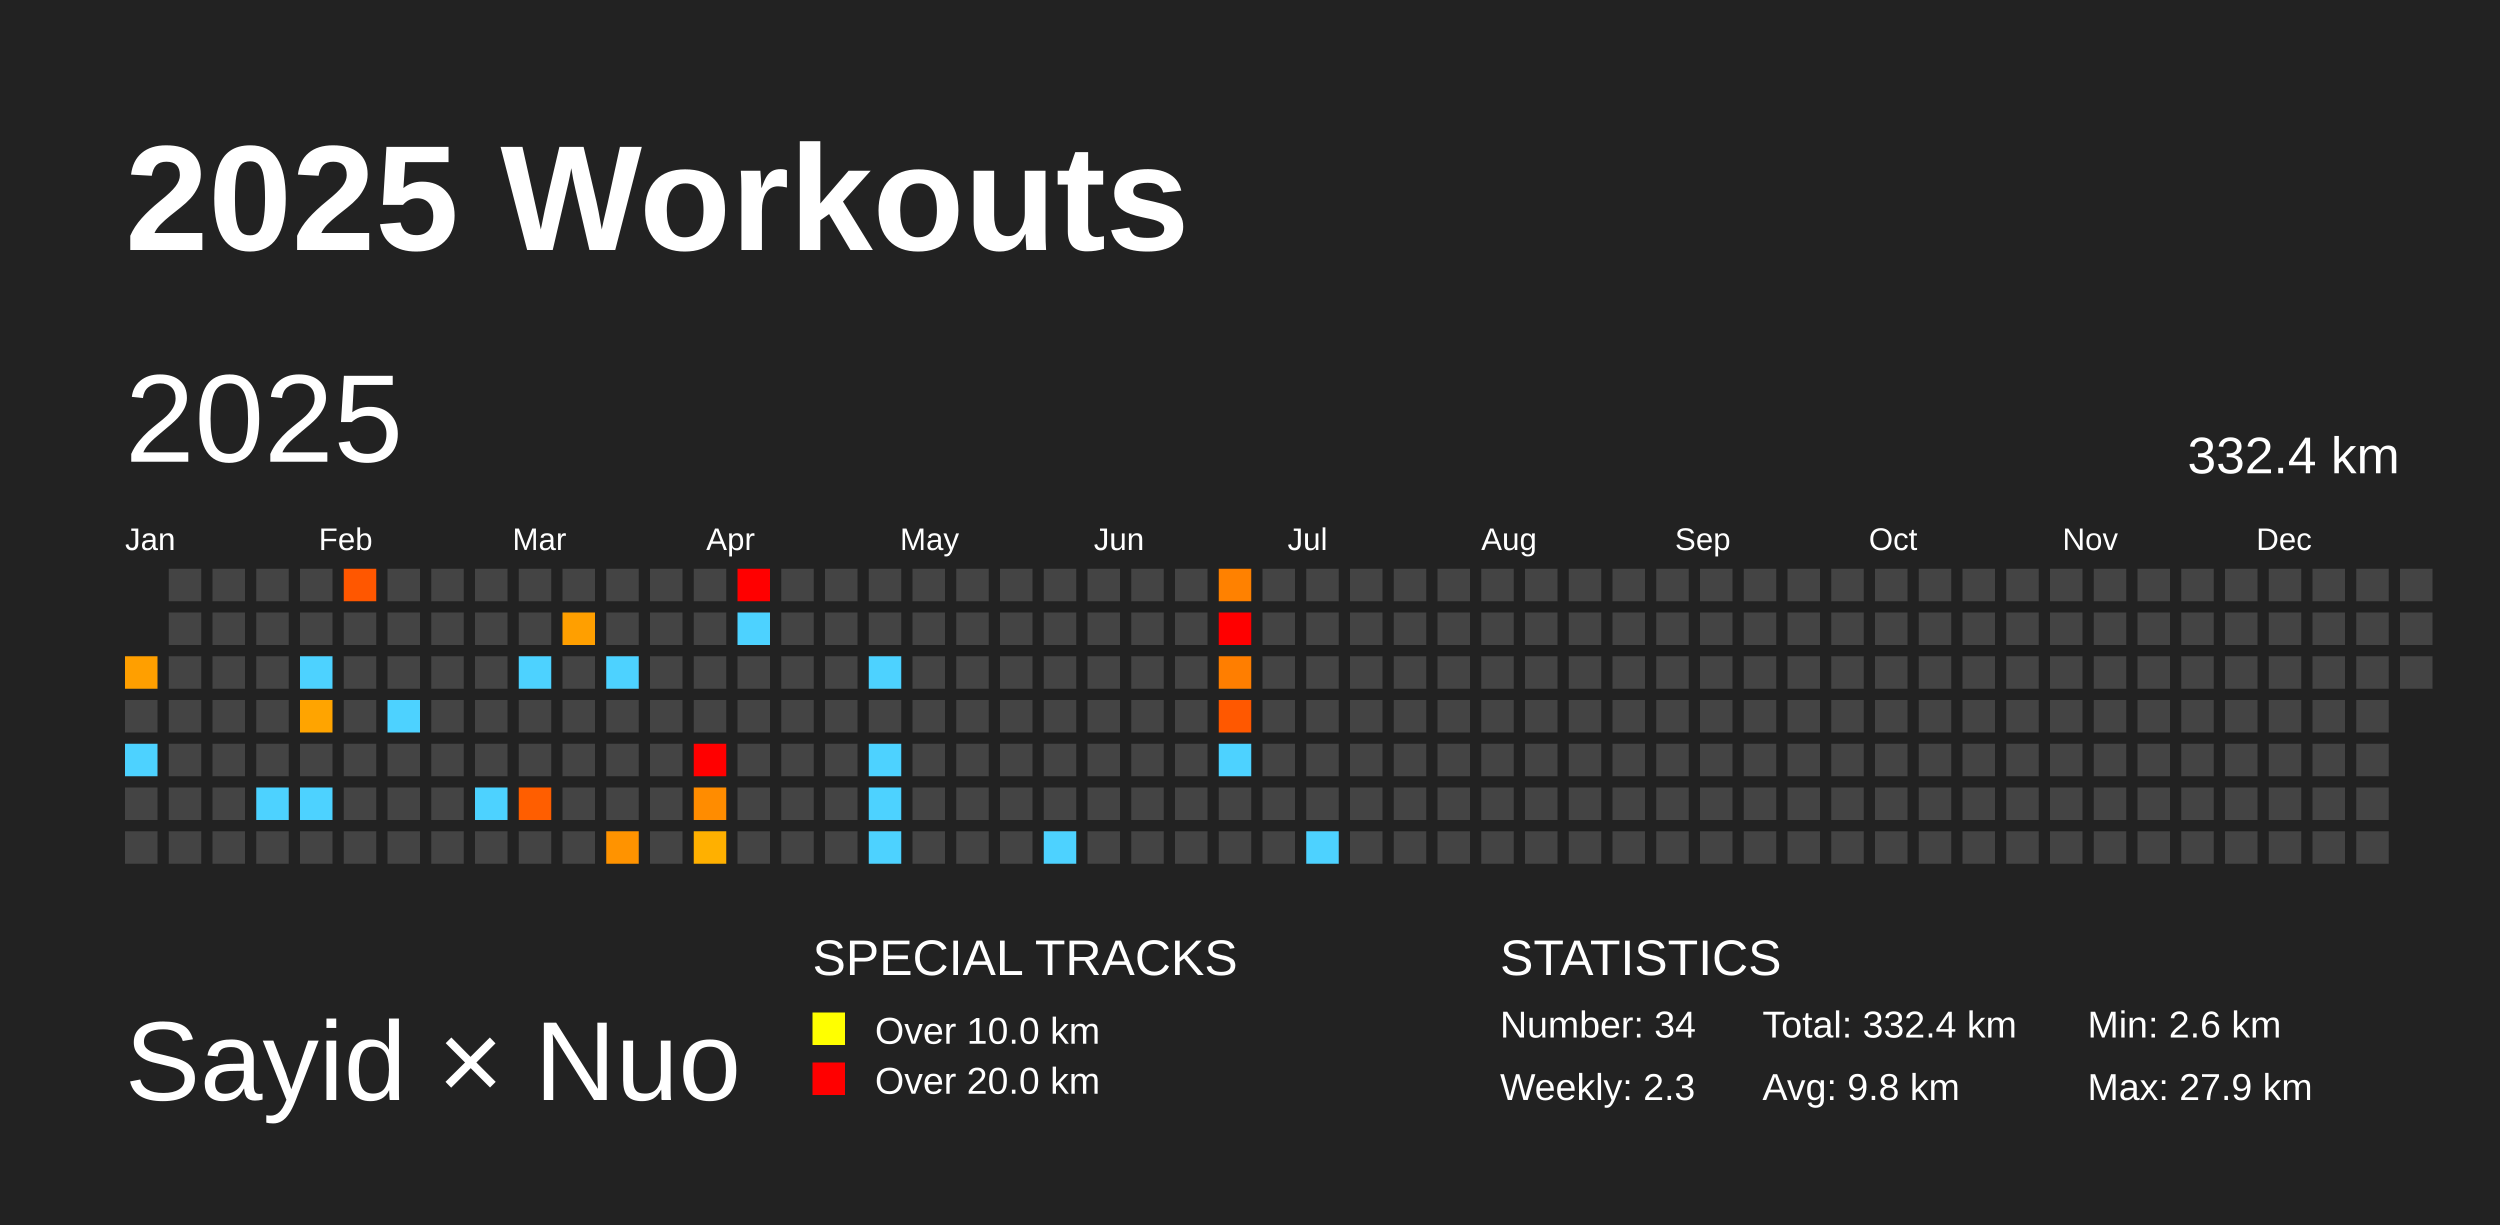
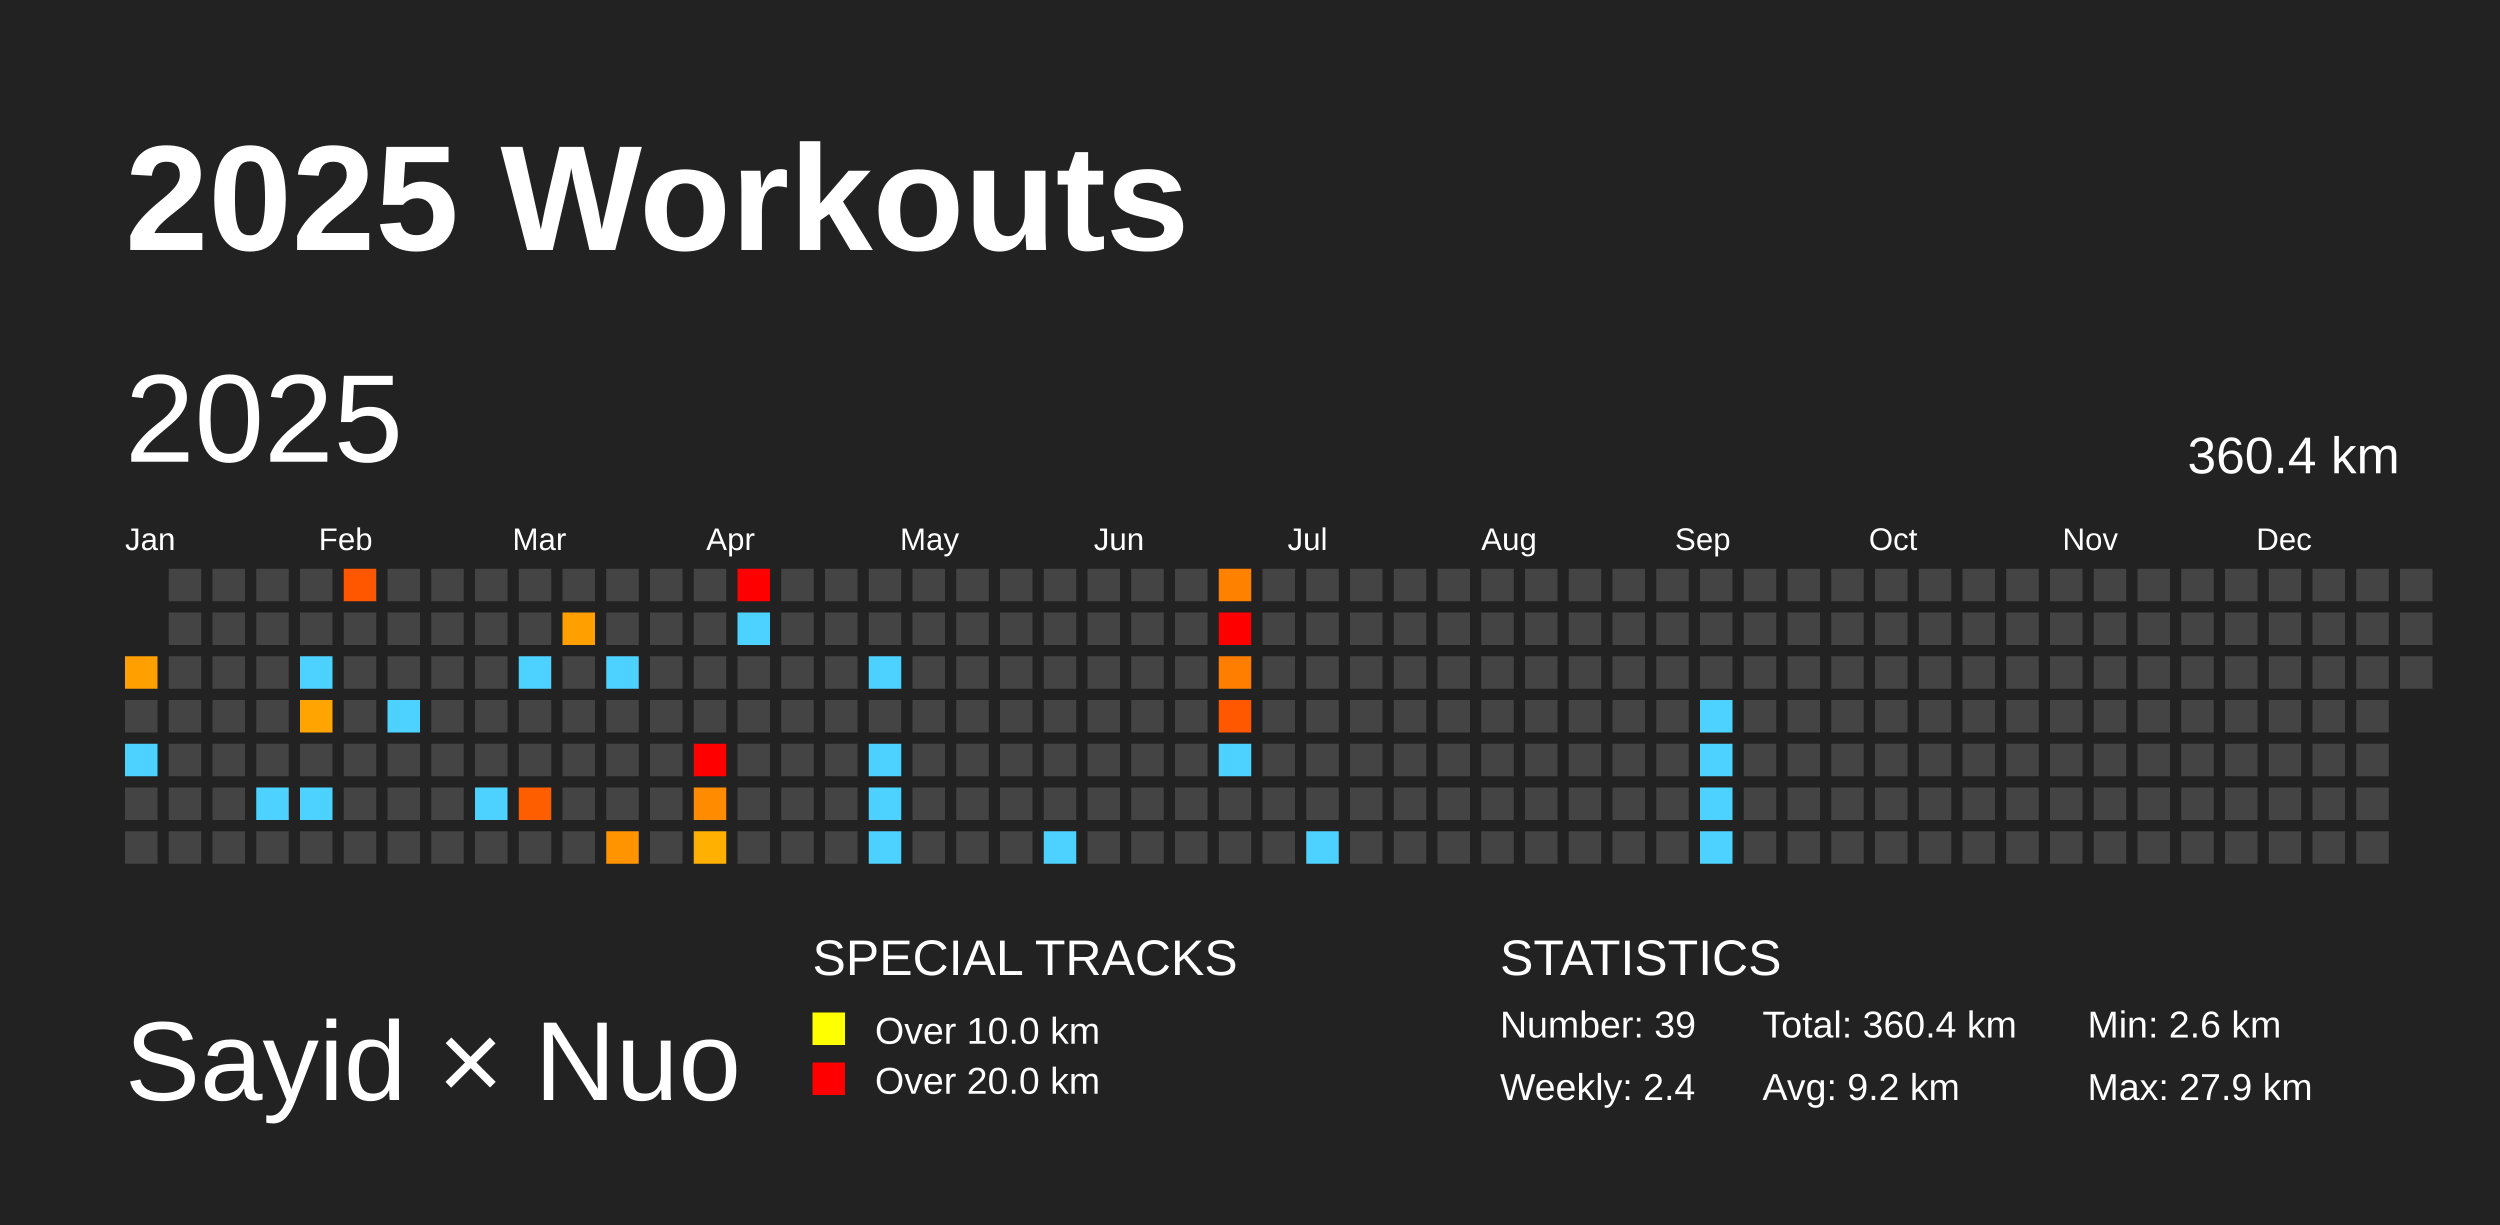
<svg xmlns="http://www.w3.org/2000/svg" baseProfile="full" height="98mm" version="1.1" viewBox="0,0,200,98" width="200mm">
  <defs />
  <rect fill="#222222" height="98" width="200" x="0" y="0" />
  <text fill="#FFFFFF" style="font-size:12px; font-family:Arial; font-weight:bold;" x="10" y="20">2025 Workouts</text>
  <text fill="#FFFFFF" style="font-size:9px; font-family:Arial" x="10" y="88">Sayid × Nuo</text>
  <text fill="#FFFFFF" style="font-size:4px; font-family:Arial" x="65" y="78">SPECIAL TRACKS</text>
  <rect fill="yellow" height="2.6" width="2.6" x="65" y="81" />
  <text fill="#FFFFFF" style="font-size:3px; font-family:Arial" x="70" y="83.5">Over 10.0 km</text>
  <rect fill="red" height="2.6" width="2.6" x="65" y="85" />
  <text fill="#FFFFFF" style="font-size:3px; font-family:Arial" x="70" y="87.5">Over 20.0 km</text>
  <text fill="#FFFFFF" style="font-size:4px; font-family:Arial" x="120" y="78">STATISTICS</text>
-   <text fill="#FFFFFF" style="font-size:3px; font-family:Arial" x="120" y="83">Number: 34</text>
-   <text fill="#FFFFFF" style="font-size:3px; font-family:Arial" x="120" y="88">Weekly: 2.3</text>
-   <text fill="#FFFFFF" style="font-size:3px; font-family:Arial" x="141" y="83">Total: 332.4 km</text>
-   <text fill="#FFFFFF" style="font-size:3px; font-family:Arial" x="141" y="88">Avg: 9.8 km</text>
+   <text fill="#FFFFFF" style="font-size:3px; font-family:Arial" x="120" y="83">Number: 39</text>
+   <text fill="#FFFFFF" style="font-size:3px; font-family:Arial" x="120" y="88">Weekly: 2.4</text>
+   <text fill="#FFFFFF" style="font-size:3px; font-family:Arial" x="141" y="83">Total: 360.4 km</text>
+   <text fill="#FFFFFF" style="font-size:3px; font-family:Arial" x="141" y="88">Avg: 9.2 km</text>
  <text fill="#FFFFFF" style="font-size:3px; font-family:Arial" x="167" y="83">Min: 2.6 km</text>
  <text fill="#FFFFFF" style="font-size:3px; font-family:Arial" x="167" y="88">Max: 27.9 km</text>
  <text dominant-baseline="hanging" fill="#FFFFFF" style="font-size:10.0px; font-family:Arial;" x="10" y="30">2025</text>
-   <text dominant-baseline="hanging" fill="#FFFFFF" style="font-size:4.125px; font-family:Arial;" x="175" y="35">332.4 km</text>
+   <text dominant-baseline="hanging" fill="#FFFFFF" style="font-size:4.125px; font-family:Arial;" x="175" y="35">360.4 km</text>
  <text fill="#FFFFFF" style="font-size:2.5px; font-family:Arial" x="10.0" y="44">Jan</text>
  <text fill="#FFFFFF" style="font-size:2.5px; font-family:Arial" x="25.5" y="44">Feb</text>
  <text fill="#FFFFFF" style="font-size:2.5px; font-family:Arial" x="41.0" y="44">Mar</text>
  <text fill="#FFFFFF" style="font-size:2.5px; font-family:Arial" x="56.5" y="44">Apr</text>
  <text fill="#FFFFFF" style="font-size:2.5px; font-family:Arial" x="72.0" y="44">May</text>
  <text fill="#FFFFFF" style="font-size:2.5px; font-family:Arial" x="87.5" y="44">Jun</text>
  <text fill="#FFFFFF" style="font-size:2.5px; font-family:Arial" x="103.0" y="44">Jul</text>
  <text fill="#FFFFFF" style="font-size:2.5px; font-family:Arial" x="118.5" y="44">Aug</text>
  <text fill="#FFFFFF" style="font-size:2.5px; font-family:Arial" x="134.0" y="44">Sep</text>
  <text fill="#FFFFFF" style="font-size:2.5px; font-family:Arial" x="149.5" y="44">Oct</text>
  <text fill="#FFFFFF" style="font-size:2.5px; font-family:Arial" x="165.0" y="44">Nov</text>
  <text fill="#FFFFFF" style="font-size:2.5px; font-family:Arial" x="180.5" y="44">Dec</text>
  <rect fill="#ff9f00" height="2.6" width="2.6" x="10.0" y="52.5" />
  <rect fill="#444444" height="2.6" width="2.6" x="10.0" y="56.0" />
  <rect fill="#4dd2ff" height="2.6" width="2.6" x="10.0" y="59.5" />
  <rect fill="#444444" height="2.6" width="2.6" x="10.0" y="63.0" />
  <rect fill="#444444" height="2.6" width="2.6" x="10.0" y="66.5" />
  <rect fill="#444444" height="2.6" width="2.6" x="13.5" y="45.5" />
  <rect fill="#444444" height="2.6" width="2.6" x="13.5" y="49.0" />
  <rect fill="#444444" height="2.6" width="2.6" x="13.5" y="52.5" />
  <rect fill="#444444" height="2.6" width="2.6" x="13.5" y="56.0" />
  <rect fill="#444444" height="2.6" width="2.6" x="13.5" y="59.5" />
  <rect fill="#444444" height="2.6" width="2.6" x="13.5" y="63.0" />
  <rect fill="#444444" height="2.6" width="2.6" x="13.5" y="66.5" />
  <rect fill="#444444" height="2.6" width="2.6" x="17.0" y="45.5" />
  <rect fill="#444444" height="2.6" width="2.6" x="17.0" y="49.0" />
  <rect fill="#444444" height="2.6" width="2.6" x="17.0" y="52.5" />
  <rect fill="#444444" height="2.6" width="2.6" x="17.0" y="56.0" />
  <rect fill="#444444" height="2.6" width="2.6" x="17.0" y="59.5" />
  <rect fill="#444444" height="2.6" width="2.6" x="17.0" y="63.0" />
  <rect fill="#444444" height="2.6" width="2.6" x="17.0" y="66.5" />
  <rect fill="#444444" height="2.6" width="2.6" x="20.5" y="45.5" />
  <rect fill="#444444" height="2.6" width="2.6" x="20.5" y="49.0" />
  <rect fill="#444444" height="2.6" width="2.6" x="20.5" y="52.5" />
  <rect fill="#444444" height="2.6" width="2.6" x="20.5" y="56.0" />
  <rect fill="#444444" height="2.6" width="2.6" x="20.5" y="59.5" />
  <rect fill="#4dd2ff" height="2.6" width="2.6" x="20.5" y="63.0" />
  <rect fill="#444444" height="2.6" width="2.6" x="20.5" y="66.5" />
  <rect fill="#444444" height="2.6" width="2.6" x="24.0" y="45.5" />
  <rect fill="#444444" height="2.6" width="2.6" x="24.0" y="49.0" />
  <rect fill="#4dd2ff" height="2.6" width="2.6" x="24.0" y="52.5" />
  <rect fill="#ffa400" height="2.6" width="2.6" x="24.0" y="56.0" />
  <rect fill="#444444" height="2.6" width="2.6" x="24.0" y="59.5" />
  <rect fill="#4dd2ff" height="2.6" width="2.6" x="24.0" y="63.0" />
  <rect fill="#444444" height="2.6" width="2.6" x="24.0" y="66.5" />
  <rect fill="#ff5700" height="2.6" width="2.6" x="27.5" y="45.5" />
  <rect fill="#444444" height="2.6" width="2.6" x="27.5" y="49.0" />
  <rect fill="#444444" height="2.6" width="2.6" x="27.5" y="52.5" />
  <rect fill="#444444" height="2.6" width="2.6" x="27.5" y="56.0" />
  <rect fill="#444444" height="2.6" width="2.6" x="27.5" y="59.5" />
  <rect fill="#444444" height="2.6" width="2.6" x="27.5" y="63.0" />
  <rect fill="#444444" height="2.6" width="2.6" x="27.5" y="66.5" />
  <rect fill="#444444" height="2.6" width="2.6" x="31.0" y="45.5" />
  <rect fill="#444444" height="2.6" width="2.6" x="31.0" y="49.0" />
  <rect fill="#444444" height="2.6" width="2.6" x="31.0" y="52.5" />
  <rect fill="#4dd2ff" height="2.6" width="2.6" x="31.0" y="56.0" />
  <rect fill="#444444" height="2.6" width="2.6" x="31.0" y="59.5" />
  <rect fill="#444444" height="2.6" width="2.6" x="31.0" y="63.0" />
  <rect fill="#444444" height="2.6" width="2.6" x="31.0" y="66.5" />
  <rect fill="#444444" height="2.6" width="2.6" x="34.5" y="45.5" />
  <rect fill="#444444" height="2.6" width="2.6" x="34.5" y="49.0" />
  <rect fill="#444444" height="2.6" width="2.6" x="34.5" y="52.5" />
  <rect fill="#444444" height="2.6" width="2.6" x="34.5" y="56.0" />
  <rect fill="#444444" height="2.6" width="2.6" x="34.5" y="59.5" />
  <rect fill="#444444" height="2.6" width="2.6" x="34.5" y="63.0" />
  <rect fill="#444444" height="2.6" width="2.6" x="34.5" y="66.5" />
  <rect fill="#444444" height="2.6" width="2.6" x="38.0" y="45.5" />
  <rect fill="#444444" height="2.6" width="2.6" x="38.0" y="49.0" />
  <rect fill="#444444" height="2.6" width="2.6" x="38.0" y="52.5" />
  <rect fill="#444444" height="2.6" width="2.6" x="38.0" y="56.0" />
  <rect fill="#444444" height="2.6" width="2.6" x="38.0" y="59.5" />
  <rect fill="#4dd2ff" height="2.6" width="2.6" x="38.0" y="63.0" />
  <rect fill="#444444" height="2.6" width="2.6" x="38.0" y="66.5" />
  <rect fill="#444444" height="2.6" width="2.6" x="41.5" y="45.5" />
  <rect fill="#444444" height="2.6" width="2.6" x="41.5" y="49.0" />
  <rect fill="#4dd2ff" height="2.6" width="2.6" x="41.5" y="52.5" />
  <rect fill="#444444" height="2.6" width="2.6" x="41.5" y="56.0" />
  <rect fill="#444444" height="2.6" width="2.6" x="41.5" y="59.5" />
  <rect fill="#ff5e00" height="2.6" width="2.6" x="41.5" y="63.0" />
  <rect fill="#444444" height="2.6" width="2.6" x="41.5" y="66.5" />
  <rect fill="#444444" height="2.6" width="2.6" x="45.0" y="45.5" />
  <rect fill="#ff9f00" height="2.6" width="2.6" x="45.0" y="49.0" />
  <rect fill="#444444" height="2.6" width="2.6" x="45.0" y="52.5" />
  <rect fill="#444444" height="2.6" width="2.6" x="45.0" y="56.0" />
  <rect fill="#444444" height="2.6" width="2.6" x="45.0" y="59.5" />
  <rect fill="#444444" height="2.6" width="2.6" x="45.0" y="63.0" />
  <rect fill="#444444" height="2.6" width="2.6" x="45.0" y="66.5" />
  <rect fill="#444444" height="2.6" width="2.6" x="48.5" y="45.5" />
  <rect fill="#444444" height="2.6" width="2.6" x="48.5" y="49.0" />
  <rect fill="#4dd2ff" height="2.6" width="2.6" x="48.5" y="52.5" />
  <rect fill="#444444" height="2.6" width="2.6" x="48.5" y="56.0" />
  <rect fill="#444444" height="2.6" width="2.6" x="48.5" y="59.5" />
  <rect fill="#444444" height="2.6" width="2.6" x="48.5" y="63.0" />
  <rect fill="#ff9300" height="2.6" width="2.6" x="48.5" y="66.5" />
  <rect fill="#444444" height="2.6" width="2.6" x="52.0" y="45.5" />
  <rect fill="#444444" height="2.6" width="2.6" x="52.0" y="49.0" />
  <rect fill="#444444" height="2.6" width="2.6" x="52.0" y="52.5" />
  <rect fill="#444444" height="2.6" width="2.6" x="52.0" y="56.0" />
  <rect fill="#444444" height="2.6" width="2.6" x="52.0" y="59.5" />
  <rect fill="#444444" height="2.6" width="2.6" x="52.0" y="63.0" />
  <rect fill="#444444" height="2.6" width="2.6" x="52.0" y="66.5" />
  <rect fill="#444444" height="2.6" width="2.6" x="55.5" y="45.5" />
  <rect fill="#444444" height="2.6" width="2.6" x="55.5" y="49.0" />
  <rect fill="#444444" height="2.6" width="2.6" x="55.5" y="52.5" />
  <rect fill="#444444" height="2.6" width="2.6" x="55.5" y="56.0" />
  <rect fill="red" height="2.6" width="2.6" x="55.5" y="59.5" />
  <rect fill="#ff8c00" height="2.6" width="2.6" x="55.5" y="63.0" />
  <rect fill="#ffb000" height="2.6" width="2.6" x="55.5" y="66.5" />
  <rect fill="red" height="2.6" width="2.6" x="59.0" y="45.5" />
  <rect fill="#4dd2ff" height="2.6" width="2.6" x="59.0" y="49.0" />
  <rect fill="#444444" height="2.6" width="2.6" x="59.0" y="52.5" />
  <rect fill="#444444" height="2.6" width="2.6" x="59.0" y="56.0" />
  <rect fill="#444444" height="2.6" width="2.6" x="59.0" y="59.5" />
  <rect fill="#444444" height="2.6" width="2.6" x="59.0" y="63.0" />
  <rect fill="#444444" height="2.6" width="2.6" x="59.0" y="66.5" />
  <rect fill="#444444" height="2.6" width="2.6" x="62.5" y="45.5" />
  <rect fill="#444444" height="2.6" width="2.6" x="62.5" y="49.0" />
  <rect fill="#444444" height="2.6" width="2.6" x="62.5" y="52.5" />
  <rect fill="#444444" height="2.6" width="2.6" x="62.5" y="56.0" />
  <rect fill="#444444" height="2.6" width="2.6" x="62.5" y="59.5" />
  <rect fill="#444444" height="2.6" width="2.6" x="62.5" y="63.0" />
  <rect fill="#444444" height="2.6" width="2.6" x="62.5" y="66.5" />
  <rect fill="#444444" height="2.6" width="2.6" x="66.0" y="45.5" />
  <rect fill="#444444" height="2.6" width="2.6" x="66.0" y="49.0" />
  <rect fill="#444444" height="2.6" width="2.6" x="66.0" y="52.5" />
  <rect fill="#444444" height="2.6" width="2.6" x="66.0" y="56.0" />
  <rect fill="#444444" height="2.6" width="2.6" x="66.0" y="59.5" />
  <rect fill="#444444" height="2.6" width="2.6" x="66.0" y="63.0" />
  <rect fill="#444444" height="2.6" width="2.6" x="66.0" y="66.5" />
  <rect fill="#444444" height="2.6" width="2.6" x="69.5" y="45.5" />
  <rect fill="#444444" height="2.6" width="2.6" x="69.5" y="49.0" />
  <rect fill="#4dd2ff" height="2.6" width="2.6" x="69.5" y="52.5" />
  <rect fill="#444444" height="2.6" width="2.6" x="69.5" y="56.0" />
  <rect fill="#4dd2ff" height="2.6" width="2.6" x="69.5" y="59.5" />
  <rect fill="#4dd2ff" height="2.6" width="2.6" x="69.5" y="63.0" />
  <rect fill="#4dd2ff" height="2.6" width="2.6" x="69.5" y="66.5" />
  <rect fill="#444444" height="2.6" width="2.6" x="73.0" y="45.5" />
  <rect fill="#444444" height="2.6" width="2.6" x="73.0" y="49.0" />
  <rect fill="#444444" height="2.6" width="2.6" x="73.0" y="52.5" />
  <rect fill="#444444" height="2.6" width="2.6" x="73.0" y="56.0" />
  <rect fill="#444444" height="2.6" width="2.6" x="73.0" y="59.5" />
  <rect fill="#444444" height="2.6" width="2.6" x="73.0" y="63.0" />
  <rect fill="#444444" height="2.6" width="2.6" x="73.0" y="66.5" />
  <rect fill="#444444" height="2.6" width="2.6" x="76.5" y="45.5" />
  <rect fill="#444444" height="2.6" width="2.6" x="76.5" y="49.0" />
  <rect fill="#444444" height="2.6" width="2.6" x="76.5" y="52.5" />
  <rect fill="#444444" height="2.6" width="2.6" x="76.5" y="56.0" />
  <rect fill="#444444" height="2.6" width="2.6" x="76.5" y="59.5" />
  <rect fill="#444444" height="2.6" width="2.6" x="76.5" y="63.0" />
  <rect fill="#444444" height="2.6" width="2.6" x="76.5" y="66.5" />
  <rect fill="#444444" height="2.6" width="2.6" x="80.0" y="45.5" />
  <rect fill="#444444" height="2.6" width="2.6" x="80.0" y="49.0" />
  <rect fill="#444444" height="2.6" width="2.6" x="80.0" y="52.5" />
  <rect fill="#444444" height="2.6" width="2.6" x="80.0" y="56.0" />
  <rect fill="#444444" height="2.6" width="2.6" x="80.0" y="59.5" />
  <rect fill="#444444" height="2.6" width="2.6" x="80.0" y="63.0" />
  <rect fill="#444444" height="2.6" width="2.6" x="80.0" y="66.5" />
  <rect fill="#444444" height="2.6" width="2.6" x="83.5" y="45.5" />
  <rect fill="#444444" height="2.6" width="2.6" x="83.5" y="49.0" />
  <rect fill="#444444" height="2.6" width="2.6" x="83.5" y="52.5" />
  <rect fill="#444444" height="2.6" width="2.6" x="83.5" y="56.0" />
  <rect fill="#444444" height="2.6" width="2.6" x="83.5" y="59.5" />
  <rect fill="#444444" height="2.6" width="2.6" x="83.5" y="63.0" />
  <rect fill="#4dd2ff" height="2.6" width="2.6" x="83.5" y="66.5" />
  <rect fill="#444444" height="2.6" width="2.6" x="87.0" y="45.5" />
  <rect fill="#444444" height="2.6" width="2.6" x="87.0" y="49.0" />
  <rect fill="#444444" height="2.6" width="2.6" x="87.0" y="52.5" />
  <rect fill="#444444" height="2.6" width="2.6" x="87.0" y="56.0" />
  <rect fill="#444444" height="2.6" width="2.6" x="87.0" y="59.5" />
  <rect fill="#444444" height="2.6" width="2.6" x="87.0" y="63.0" />
  <rect fill="#444444" height="2.6" width="2.6" x="87.0" y="66.5" />
  <rect fill="#444444" height="2.6" width="2.6" x="90.5" y="45.5" />
  <rect fill="#444444" height="2.6" width="2.6" x="90.5" y="49.0" />
  <rect fill="#444444" height="2.6" width="2.6" x="90.5" y="52.5" />
  <rect fill="#444444" height="2.6" width="2.6" x="90.5" y="56.0" />
  <rect fill="#444444" height="2.6" width="2.6" x="90.5" y="59.5" />
  <rect fill="#444444" height="2.6" width="2.6" x="90.5" y="63.0" />
  <rect fill="#444444" height="2.6" width="2.6" x="90.5" y="66.5" />
  <rect fill="#444444" height="2.6" width="2.6" x="94.0" y="45.5" />
  <rect fill="#444444" height="2.6" width="2.6" x="94.0" y="49.0" />
  <rect fill="#444444" height="2.6" width="2.6" x="94.0" y="52.5" />
  <rect fill="#444444" height="2.6" width="2.6" x="94.0" y="56.0" />
  <rect fill="#444444" height="2.6" width="2.6" x="94.0" y="59.5" />
  <rect fill="#444444" height="2.6" width="2.6" x="94.0" y="63.0" />
  <rect fill="#444444" height="2.6" width="2.6" x="94.0" y="66.5" />
  <rect fill="#ff8100" height="2.6" width="2.6" x="97.5" y="45.5" />
  <rect fill="red" height="2.6" width="2.6" x="97.5" y="49.0" />
  <rect fill="#ff7e00" height="2.6" width="2.6" x="97.5" y="52.5" />
  <rect fill="#ff5800" height="2.6" width="2.6" x="97.5" y="56.0" />
  <rect fill="#4dd2ff" height="2.6" width="2.6" x="97.5" y="59.5" />
  <rect fill="#444444" height="2.6" width="2.6" x="97.5" y="63.0" />
  <rect fill="#444444" height="2.6" width="2.6" x="97.5" y="66.5" />
  <rect fill="#444444" height="2.6" width="2.6" x="101.0" y="45.5" />
  <rect fill="#444444" height="2.6" width="2.6" x="101.0" y="49.0" />
  <rect fill="#444444" height="2.6" width="2.6" x="101.0" y="52.5" />
  <rect fill="#444444" height="2.6" width="2.6" x="101.0" y="56.0" />
  <rect fill="#444444" height="2.6" width="2.6" x="101.0" y="59.5" />
  <rect fill="#444444" height="2.6" width="2.6" x="101.0" y="63.0" />
  <rect fill="#444444" height="2.6" width="2.6" x="101.0" y="66.5" />
  <rect fill="#444444" height="2.6" width="2.6" x="104.5" y="45.5" />
  <rect fill="#444444" height="2.6" width="2.6" x="104.5" y="49.0" />
  <rect fill="#444444" height="2.6" width="2.6" x="104.5" y="52.5" />
  <rect fill="#444444" height="2.6" width="2.6" x="104.5" y="56.0" />
  <rect fill="#444444" height="2.6" width="2.6" x="104.5" y="59.5" />
  <rect fill="#444444" height="2.6" width="2.6" x="104.5" y="63.0" />
  <rect fill="#4dd2ff" height="2.6" width="2.6" x="104.5" y="66.5" />
  <rect fill="#444444" height="2.6" width="2.6" x="108.0" y="45.5" />
  <rect fill="#444444" height="2.6" width="2.6" x="108.0" y="49.0" />
  <rect fill="#444444" height="2.6" width="2.6" x="108.0" y="52.5" />
  <rect fill="#444444" height="2.6" width="2.6" x="108.0" y="56.0" />
  <rect fill="#444444" height="2.6" width="2.6" x="108.0" y="59.5" />
  <rect fill="#444444" height="2.6" width="2.6" x="108.0" y="63.0" />
  <rect fill="#444444" height="2.6" width="2.6" x="108.0" y="66.5" />
  <rect fill="#444444" height="2.6" width="2.6" x="111.5" y="45.5" />
  <rect fill="#444444" height="2.6" width="2.6" x="111.5" y="49.0" />
  <rect fill="#444444" height="2.6" width="2.6" x="111.5" y="52.5" />
  <rect fill="#444444" height="2.6" width="2.6" x="111.5" y="56.0" />
  <rect fill="#444444" height="2.6" width="2.6" x="111.5" y="59.5" />
  <rect fill="#444444" height="2.6" width="2.6" x="111.5" y="63.0" />
  <rect fill="#444444" height="2.6" width="2.6" x="111.5" y="66.5" />
  <rect fill="#444444" height="2.6" width="2.6" x="115.0" y="45.5" />
  <rect fill="#444444" height="2.6" width="2.6" x="115.0" y="49.0" />
  <rect fill="#444444" height="2.6" width="2.6" x="115.0" y="52.5" />
  <rect fill="#444444" height="2.6" width="2.6" x="115.0" y="56.0" />
  <rect fill="#444444" height="2.6" width="2.6" x="115.0" y="59.5" />
  <rect fill="#444444" height="2.6" width="2.6" x="115.0" y="63.0" />
  <rect fill="#444444" height="2.6" width="2.6" x="115.0" y="66.5" />
  <rect fill="#444444" height="2.6" width="2.6" x="118.5" y="45.5" />
  <rect fill="#444444" height="2.6" width="2.6" x="118.5" y="49.0" />
  <rect fill="#444444" height="2.6" width="2.6" x="118.5" y="52.5" />
  <rect fill="#444444" height="2.6" width="2.6" x="118.5" y="56.0" />
  <rect fill="#444444" height="2.6" width="2.6" x="118.5" y="59.5" />
  <rect fill="#444444" height="2.6" width="2.6" x="118.5" y="63.0" />
  <rect fill="#444444" height="2.6" width="2.6" x="118.5" y="66.5" />
  <rect fill="#444444" height="2.6" width="2.6" x="122.0" y="45.5" />
  <rect fill="#444444" height="2.6" width="2.6" x="122.0" y="49.0" />
  <rect fill="#444444" height="2.6" width="2.6" x="122.0" y="52.5" />
  <rect fill="#444444" height="2.6" width="2.6" x="122.0" y="56.0" />
  <rect fill="#444444" height="2.6" width="2.6" x="122.0" y="59.5" />
  <rect fill="#444444" height="2.6" width="2.6" x="122.0" y="63.0" />
  <rect fill="#444444" height="2.6" width="2.6" x="122.0" y="66.5" />
  <rect fill="#444444" height="2.6" width="2.6" x="125.5" y="45.5" />
  <rect fill="#444444" height="2.6" width="2.6" x="125.5" y="49.0" />
  <rect fill="#444444" height="2.6" width="2.6" x="125.5" y="52.5" />
  <rect fill="#444444" height="2.6" width="2.6" x="125.5" y="56.0" />
  <rect fill="#444444" height="2.6" width="2.6" x="125.5" y="59.5" />
  <rect fill="#444444" height="2.6" width="2.6" x="125.5" y="63.0" />
  <rect fill="#444444" height="2.6" width="2.6" x="125.5" y="66.5" />
  <rect fill="#444444" height="2.6" width="2.6" x="129.0" y="45.5" />
  <rect fill="#444444" height="2.6" width="2.6" x="129.0" y="49.0" />
  <rect fill="#444444" height="2.6" width="2.6" x="129.0" y="52.5" />
  <rect fill="#444444" height="2.6" width="2.6" x="129.0" y="56.0" />
  <rect fill="#444444" height="2.6" width="2.6" x="129.0" y="59.5" />
  <rect fill="#444444" height="2.6" width="2.6" x="129.0" y="63.0" />
  <rect fill="#444444" height="2.6" width="2.6" x="129.0" y="66.5" />
  <rect fill="#444444" height="2.6" width="2.6" x="132.5" y="45.5" />
  <rect fill="#444444" height="2.6" width="2.6" x="132.5" y="49.0" />
  <rect fill="#444444" height="2.6" width="2.6" x="132.5" y="52.5" />
  <rect fill="#444444" height="2.6" width="2.6" x="132.5" y="56.0" />
  <rect fill="#444444" height="2.6" width="2.6" x="132.5" y="59.5" />
  <rect fill="#444444" height="2.6" width="2.6" x="132.5" y="63.0" />
  <rect fill="#444444" height="2.6" width="2.6" x="132.5" y="66.5" />
  <rect fill="#444444" height="2.6" width="2.6" x="136.0" y="45.5" />
  <rect fill="#444444" height="2.6" width="2.6" x="136.0" y="49.0" />
  <rect fill="#444444" height="2.6" width="2.6" x="136.0" y="52.5" />
-   <rect fill="#444444" height="2.6" width="2.6" x="136.0" y="56.0" />
-   <rect fill="#444444" height="2.6" width="2.6" x="136.0" y="59.5" />
-   <rect fill="#444444" height="2.6" width="2.6" x="136.0" y="63.0" />
-   <rect fill="#444444" height="2.6" width="2.6" x="136.0" y="66.5" />
+   <rect fill="#4dd2ff" height="2.6" width="2.6" x="136.0" y="56.0" />
+   <rect fill="#4dd2ff" height="2.6" width="2.6" x="136.0" y="59.5" />
+   <rect fill="#4dd2ff" height="2.6" width="2.6" x="136.0" y="63.0" />
+   <rect fill="#4dd2ff" height="2.6" width="2.6" x="136.0" y="66.5" />
  <rect fill="#444444" height="2.6" width="2.6" x="139.5" y="45.5" />
  <rect fill="#444444" height="2.6" width="2.6" x="139.5" y="49.0" />
  <rect fill="#444444" height="2.6" width="2.6" x="139.5" y="52.5" />
  <rect fill="#444444" height="2.6" width="2.6" x="139.5" y="56.0" />
  <rect fill="#444444" height="2.6" width="2.6" x="139.5" y="59.5" />
  <rect fill="#444444" height="2.6" width="2.6" x="139.5" y="63.0" />
  <rect fill="#444444" height="2.6" width="2.6" x="139.5" y="66.5" />
  <rect fill="#444444" height="2.6" width="2.6" x="143.0" y="45.5" />
  <rect fill="#444444" height="2.6" width="2.6" x="143.0" y="49.0" />
  <rect fill="#444444" height="2.6" width="2.6" x="143.0" y="52.5" />
  <rect fill="#444444" height="2.6" width="2.6" x="143.0" y="56.0" />
  <rect fill="#444444" height="2.6" width="2.6" x="143.0" y="59.5" />
  <rect fill="#444444" height="2.6" width="2.6" x="143.0" y="63.0" />
  <rect fill="#444444" height="2.6" width="2.6" x="143.0" y="66.5" />
  <rect fill="#444444" height="2.6" width="2.6" x="146.5" y="45.5" />
  <rect fill="#444444" height="2.6" width="2.6" x="146.5" y="49.0" />
  <rect fill="#444444" height="2.6" width="2.6" x="146.5" y="52.5" />
  <rect fill="#444444" height="2.6" width="2.6" x="146.5" y="56.0" />
  <rect fill="#444444" height="2.6" width="2.6" x="146.5" y="59.5" />
  <rect fill="#444444" height="2.6" width="2.6" x="146.5" y="63.0" />
  <rect fill="#444444" height="2.6" width="2.6" x="146.5" y="66.5" />
  <rect fill="#444444" height="2.6" width="2.6" x="150.0" y="45.5" />
  <rect fill="#444444" height="2.6" width="2.6" x="150.0" y="49.0" />
  <rect fill="#444444" height="2.6" width="2.6" x="150.0" y="52.5" />
  <rect fill="#444444" height="2.6" width="2.6" x="150.0" y="56.0" />
  <rect fill="#444444" height="2.6" width="2.6" x="150.0" y="59.5" />
  <rect fill="#444444" height="2.6" width="2.6" x="150.0" y="63.0" />
  <rect fill="#444444" height="2.6" width="2.6" x="150.0" y="66.5" />
  <rect fill="#444444" height="2.6" width="2.6" x="153.5" y="45.5" />
  <rect fill="#444444" height="2.6" width="2.6" x="153.5" y="49.0" />
  <rect fill="#444444" height="2.6" width="2.6" x="153.5" y="52.5" />
  <rect fill="#444444" height="2.6" width="2.6" x="153.5" y="56.0" />
  <rect fill="#444444" height="2.6" width="2.6" x="153.5" y="59.5" />
  <rect fill="#444444" height="2.6" width="2.6" x="153.5" y="63.0" />
  <rect fill="#444444" height="2.6" width="2.6" x="153.5" y="66.5" />
  <rect fill="#444444" height="2.6" width="2.6" x="157.0" y="45.5" />
  <rect fill="#444444" height="2.6" width="2.6" x="157.0" y="49.0" />
  <rect fill="#444444" height="2.6" width="2.6" x="157.0" y="52.5" />
  <rect fill="#444444" height="2.6" width="2.6" x="157.0" y="56.0" />
  <rect fill="#444444" height="2.6" width="2.6" x="157.0" y="59.5" />
  <rect fill="#444444" height="2.6" width="2.6" x="157.0" y="63.0" />
  <rect fill="#444444" height="2.6" width="2.6" x="157.0" y="66.5" />
  <rect fill="#444444" height="2.6" width="2.6" x="160.5" y="45.5" />
  <rect fill="#444444" height="2.6" width="2.6" x="160.5" y="49.0" />
  <rect fill="#444444" height="2.6" width="2.6" x="160.5" y="52.5" />
  <rect fill="#444444" height="2.6" width="2.6" x="160.5" y="56.0" />
  <rect fill="#444444" height="2.6" width="2.6" x="160.5" y="59.5" />
  <rect fill="#444444" height="2.6" width="2.6" x="160.5" y="63.0" />
  <rect fill="#444444" height="2.6" width="2.6" x="160.5" y="66.5" />
  <rect fill="#444444" height="2.6" width="2.6" x="164.0" y="45.5" />
  <rect fill="#444444" height="2.6" width="2.6" x="164.0" y="49.0" />
  <rect fill="#444444" height="2.6" width="2.6" x="164.0" y="52.5" />
  <rect fill="#444444" height="2.6" width="2.6" x="164.0" y="56.0" />
  <rect fill="#444444" height="2.6" width="2.6" x="164.0" y="59.5" />
  <rect fill="#444444" height="2.6" width="2.6" x="164.0" y="63.0" />
  <rect fill="#444444" height="2.6" width="2.6" x="164.0" y="66.5" />
  <rect fill="#444444" height="2.6" width="2.6" x="167.5" y="45.5" />
  <rect fill="#444444" height="2.6" width="2.6" x="167.5" y="49.0" />
  <rect fill="#444444" height="2.6" width="2.6" x="167.5" y="52.5" />
  <rect fill="#444444" height="2.6" width="2.6" x="167.5" y="56.0" />
  <rect fill="#444444" height="2.6" width="2.6" x="167.5" y="59.5" />
  <rect fill="#444444" height="2.6" width="2.6" x="167.5" y="63.0" />
  <rect fill="#444444" height="2.6" width="2.6" x="167.5" y="66.5" />
  <rect fill="#444444" height="2.6" width="2.6" x="171.0" y="45.5" />
  <rect fill="#444444" height="2.6" width="2.6" x="171.0" y="49.0" />
  <rect fill="#444444" height="2.6" width="2.6" x="171.0" y="52.5" />
  <rect fill="#444444" height="2.6" width="2.6" x="171.0" y="56.0" />
  <rect fill="#444444" height="2.6" width="2.6" x="171.0" y="59.5" />
  <rect fill="#444444" height="2.6" width="2.6" x="171.0" y="63.0" />
  <rect fill="#444444" height="2.6" width="2.6" x="171.0" y="66.5" />
  <rect fill="#444444" height="2.6" width="2.6" x="174.5" y="45.5" />
  <rect fill="#444444" height="2.6" width="2.6" x="174.5" y="49.0" />
  <rect fill="#444444" height="2.6" width="2.6" x="174.5" y="52.5" />
  <rect fill="#444444" height="2.6" width="2.6" x="174.5" y="56.0" />
  <rect fill="#444444" height="2.6" width="2.6" x="174.5" y="59.5" />
  <rect fill="#444444" height="2.6" width="2.6" x="174.5" y="63.0" />
  <rect fill="#444444" height="2.6" width="2.6" x="174.5" y="66.5" />
  <rect fill="#444444" height="2.6" width="2.6" x="178.0" y="45.5" />
  <rect fill="#444444" height="2.6" width="2.6" x="178.0" y="49.0" />
  <rect fill="#444444" height="2.6" width="2.6" x="178.0" y="52.5" />
  <rect fill="#444444" height="2.6" width="2.6" x="178.0" y="56.0" />
  <rect fill="#444444" height="2.6" width="2.6" x="178.0" y="59.5" />
  <rect fill="#444444" height="2.6" width="2.6" x="178.0" y="63.0" />
  <rect fill="#444444" height="2.6" width="2.6" x="178.0" y="66.5" />
  <rect fill="#444444" height="2.6" width="2.6" x="181.5" y="45.5" />
  <rect fill="#444444" height="2.6" width="2.6" x="181.5" y="49.0" />
  <rect fill="#444444" height="2.6" width="2.6" x="181.5" y="52.5" />
  <rect fill="#444444" height="2.6" width="2.6" x="181.5" y="56.0" />
  <rect fill="#444444" height="2.6" width="2.6" x="181.5" y="59.5" />
  <rect fill="#444444" height="2.6" width="2.6" x="181.5" y="63.0" />
  <rect fill="#444444" height="2.6" width="2.6" x="181.5" y="66.5" />
  <rect fill="#444444" height="2.6" width="2.6" x="185.0" y="45.5" />
  <rect fill="#444444" height="2.6" width="2.6" x="185.0" y="49.0" />
  <rect fill="#444444" height="2.6" width="2.6" x="185.0" y="52.5" />
  <rect fill="#444444" height="2.6" width="2.6" x="185.0" y="56.0" />
  <rect fill="#444444" height="2.6" width="2.6" x="185.0" y="59.5" />
  <rect fill="#444444" height="2.6" width="2.6" x="185.0" y="63.0" />
  <rect fill="#444444" height="2.6" width="2.6" x="185.0" y="66.5" />
  <rect fill="#444444" height="2.6" width="2.6" x="188.5" y="45.5" />
  <rect fill="#444444" height="2.6" width="2.6" x="188.5" y="49.0" />
  <rect fill="#444444" height="2.6" width="2.6" x="188.5" y="52.5" />
  <rect fill="#444444" height="2.6" width="2.6" x="188.5" y="56.0" />
  <rect fill="#444444" height="2.6" width="2.6" x="188.5" y="59.5" />
  <rect fill="#444444" height="2.6" width="2.6" x="188.5" y="63.0" />
  <rect fill="#444444" height="2.6" width="2.6" x="188.5" y="66.5" />
  <rect fill="#444444" height="2.6" width="2.6" x="192.0" y="45.5" />
  <rect fill="#444444" height="2.6" width="2.6" x="192.0" y="49.0" />
  <rect fill="#444444" height="2.6" width="2.6" x="192.0" y="52.5" />
</svg>
